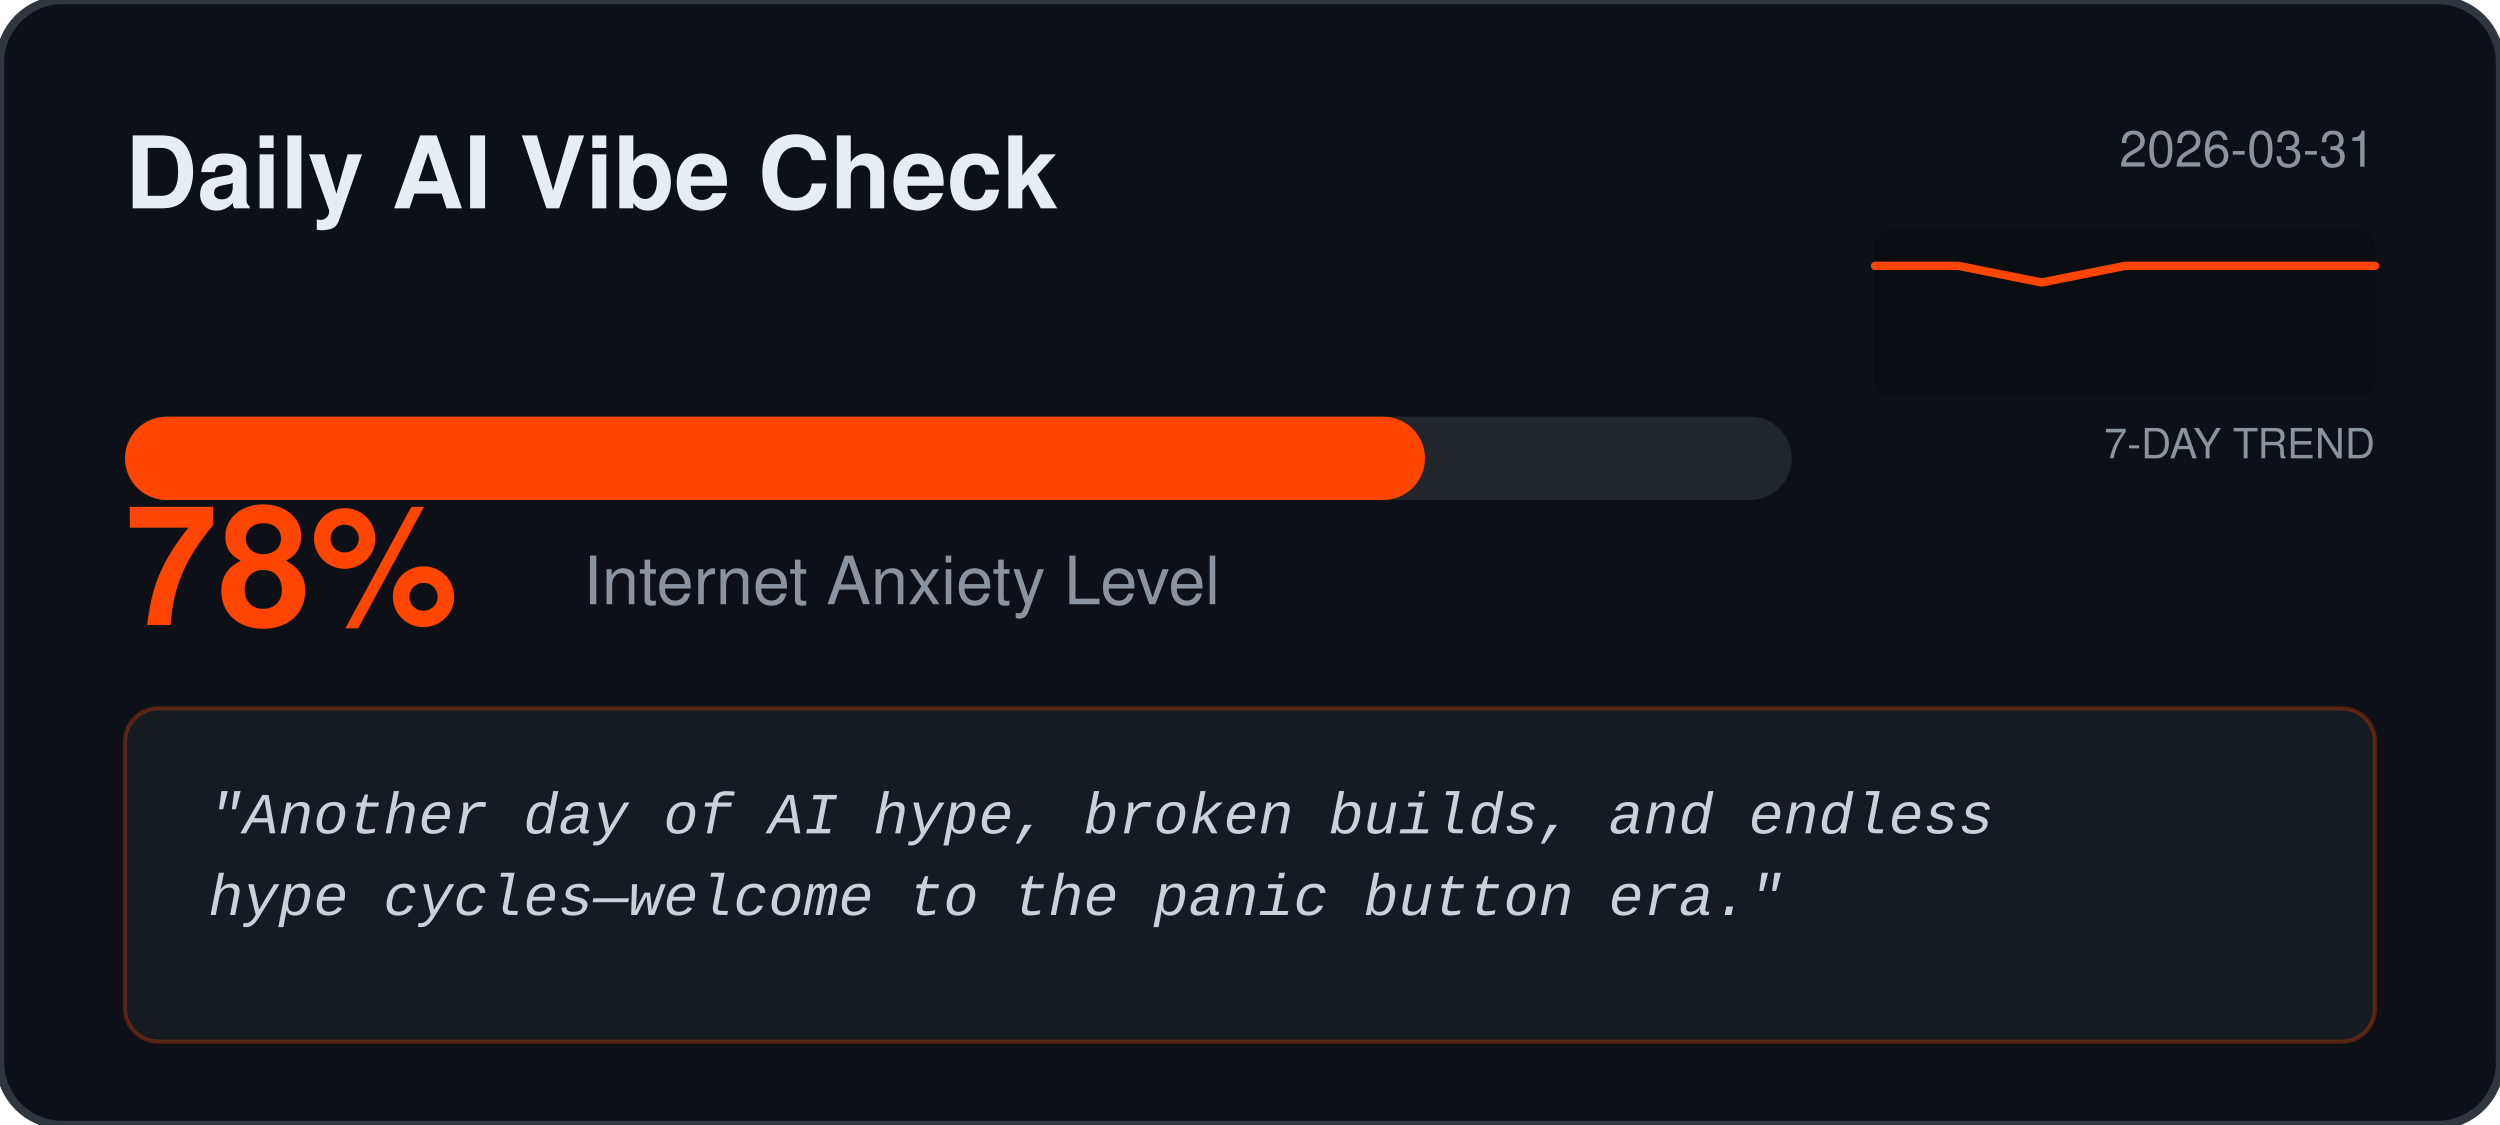
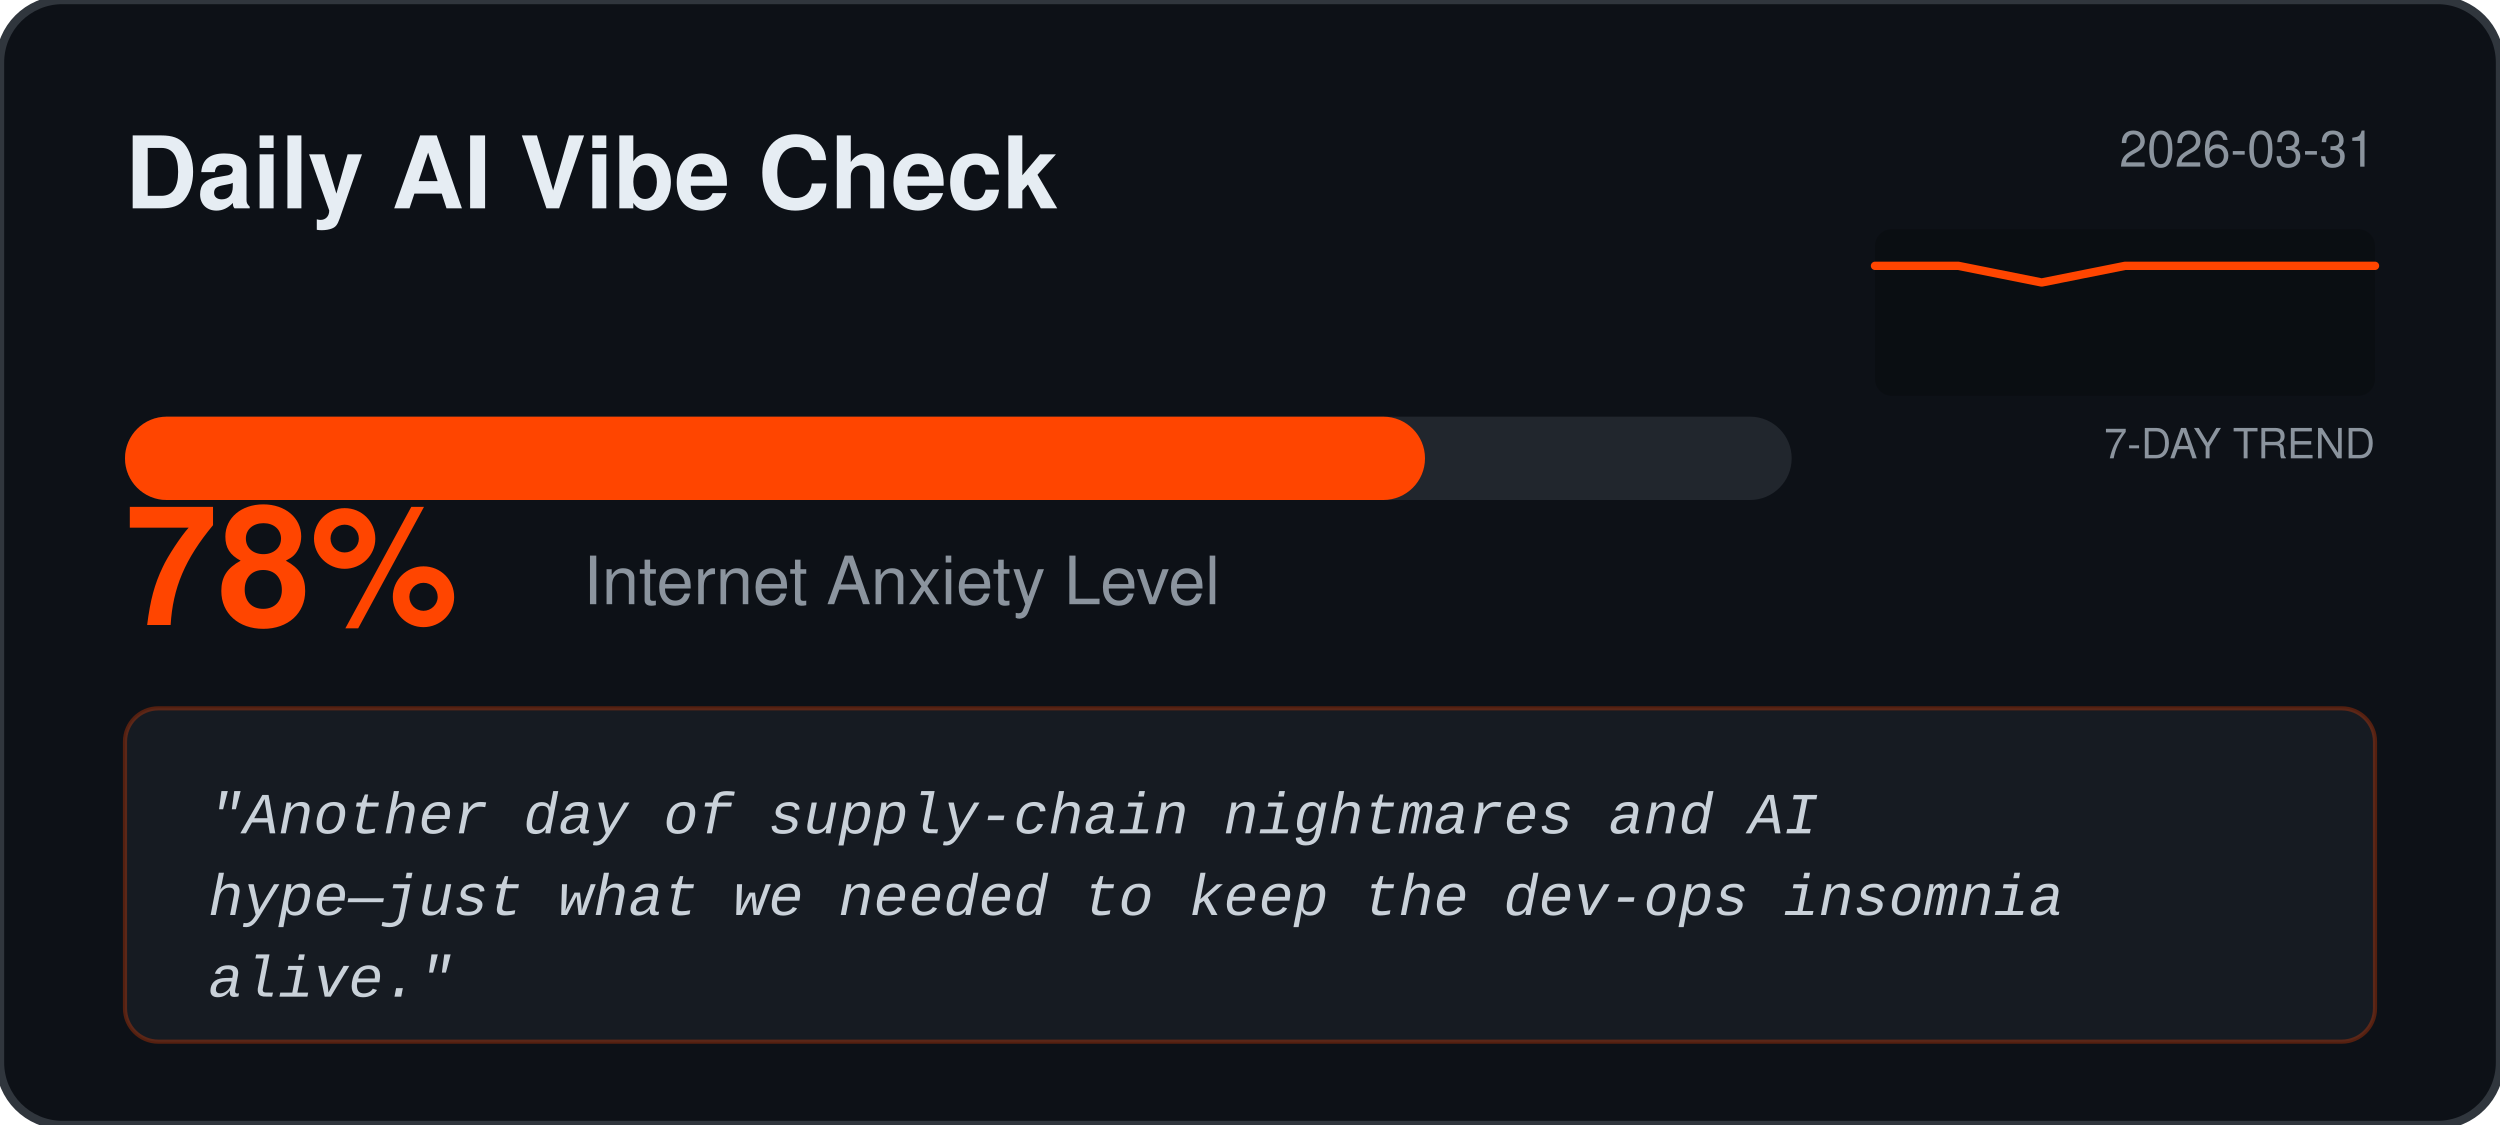
<svg xmlns="http://www.w3.org/2000/svg" width="600" height="270" viewBox="0 0 600 270" fill="none">
  <rect width="600" height="270" rx="15" fill="#0D1117" stroke="#30363D" stroke-width="2" />
  <text x="30" y="50" fill="#E6EDF3" font-family="Segoe UI, Helvetica, sans-serif" font-weight="bold" font-size="24">Daily AI Vibe Check</text>
  <text x="570" y="40" fill="#8B949E" font-family="Segoe UI, Helvetica, sans-serif" font-size="12" text-anchor="end">2026-03-31</text>
  <rect x="450" y="55" width="120" height="40" fill="#000000" fill-opacity="0.2" rx="4" />
  <text x="570" y="110" fill="#8B949E" font-family="Segoe UI, Helvetica, sans-serif" font-size="10" text-anchor="end">7-DAY TREND</text>
  <polyline points="450.0,63.8 470.0,63.8 490.0,67.8 510.0,63.8 530.0,63.8 550.0,63.8 570.0,63.8" fill="none" stroke="#FF4500" stroke-width="2" stroke-linecap="round" stroke-linejoin="round" />
  <rect x="30" y="100" width="400" height="20" rx="10" fill="#21262D" />
  <rect x="30" y="100" width="312.0" height="20" rx="10" fill="#FF4500" />
  <text x="30" y="150" fill="#FF4500" font-family="Segoe UI, Helvetica, sans-serif" font-weight="bold" font-size="40">78%</text>
  <text x="140" y="145" fill="#8B949E" font-family="Segoe UI, Helvetica, sans-serif" font-size="16">Internet Anxiety Level</text>
  <rect x="30" y="170" width="540" height="80" rx="8" fill="#161B22" stroke="#FF4500" stroke-opacity="0.3" />
  <text x="50" y="200" fill="#C9D1D9" font-family="Courier New, monospace" font-size="14" font-style="italic">
-     <tspan x="50" dy="0">"Another day of AI hype, broken builds, and endless</tspan>
-     <tspan x="50" dy="1.4em">hype cycles—welcome to the panic button era."</tspan>
+     <tspan x="50" dy="0">"Another day of supply-chain nightmares and AI</tspan>
+     <tspan x="50" dy="1.4em">hype—just what we needed to keep the dev-ops insomnia</tspan>
+     <tspan x="50" dy="1.4em">alive."</tspan>
  </text>
</svg>
